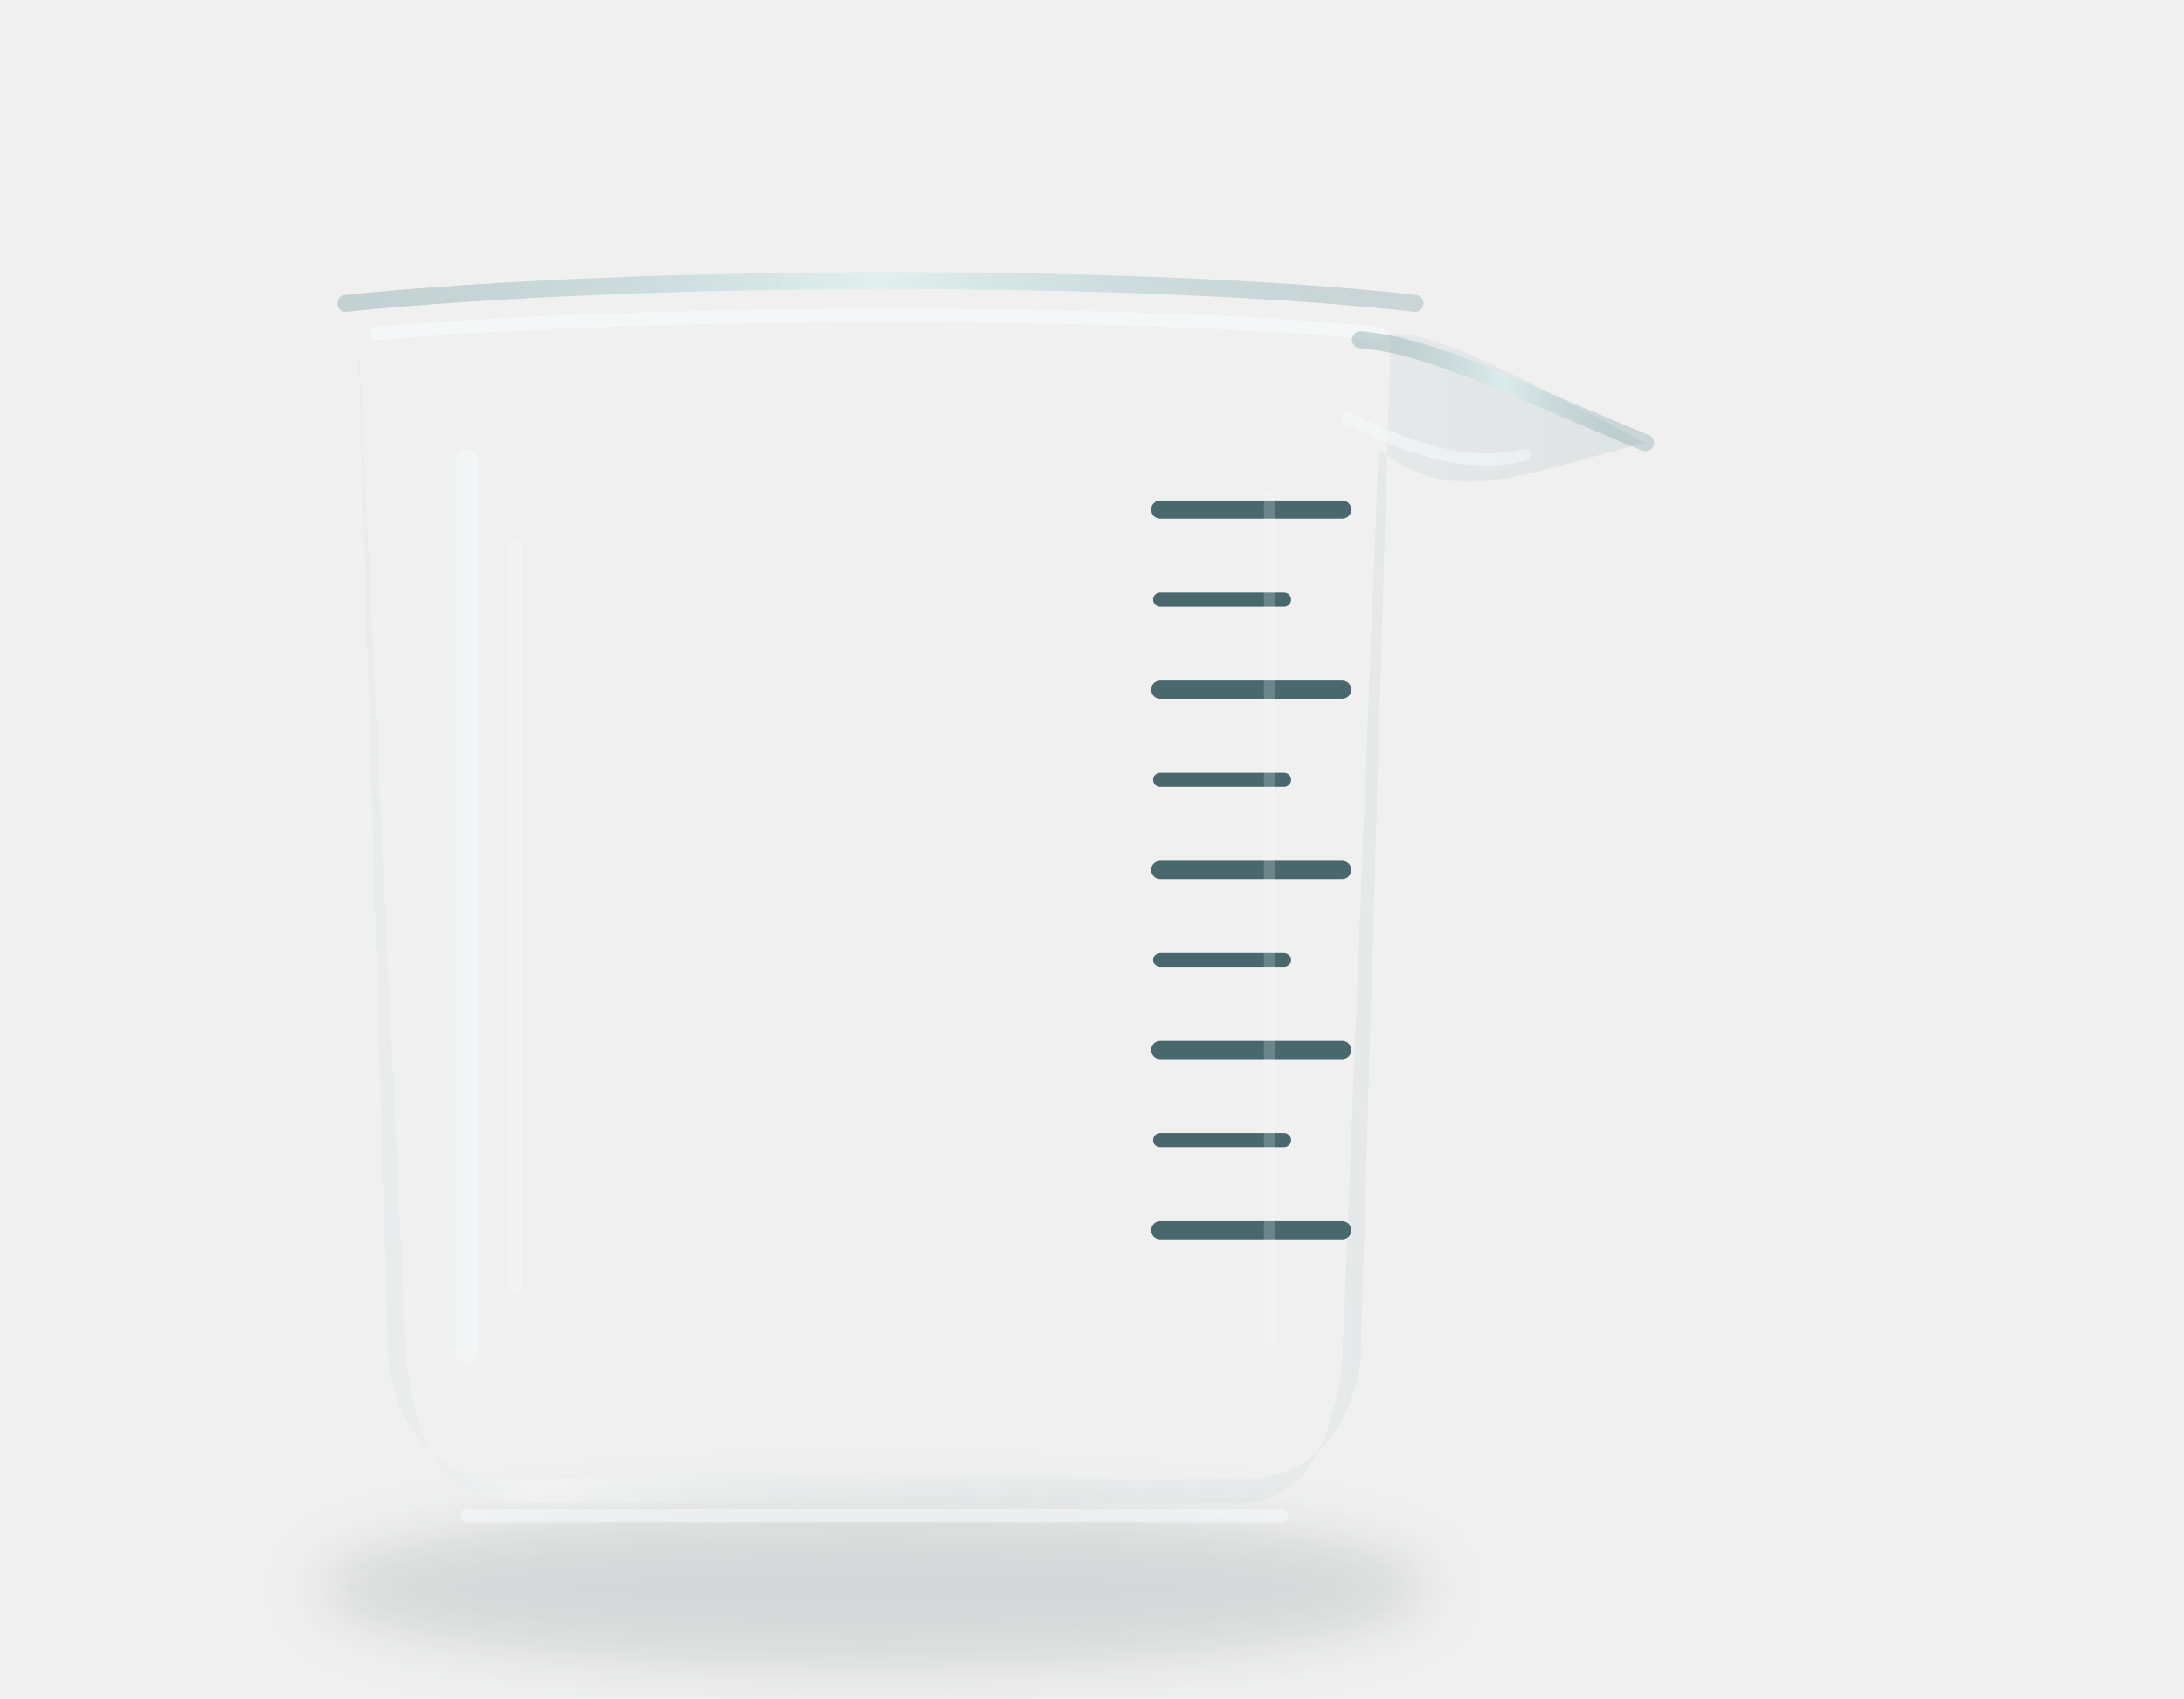
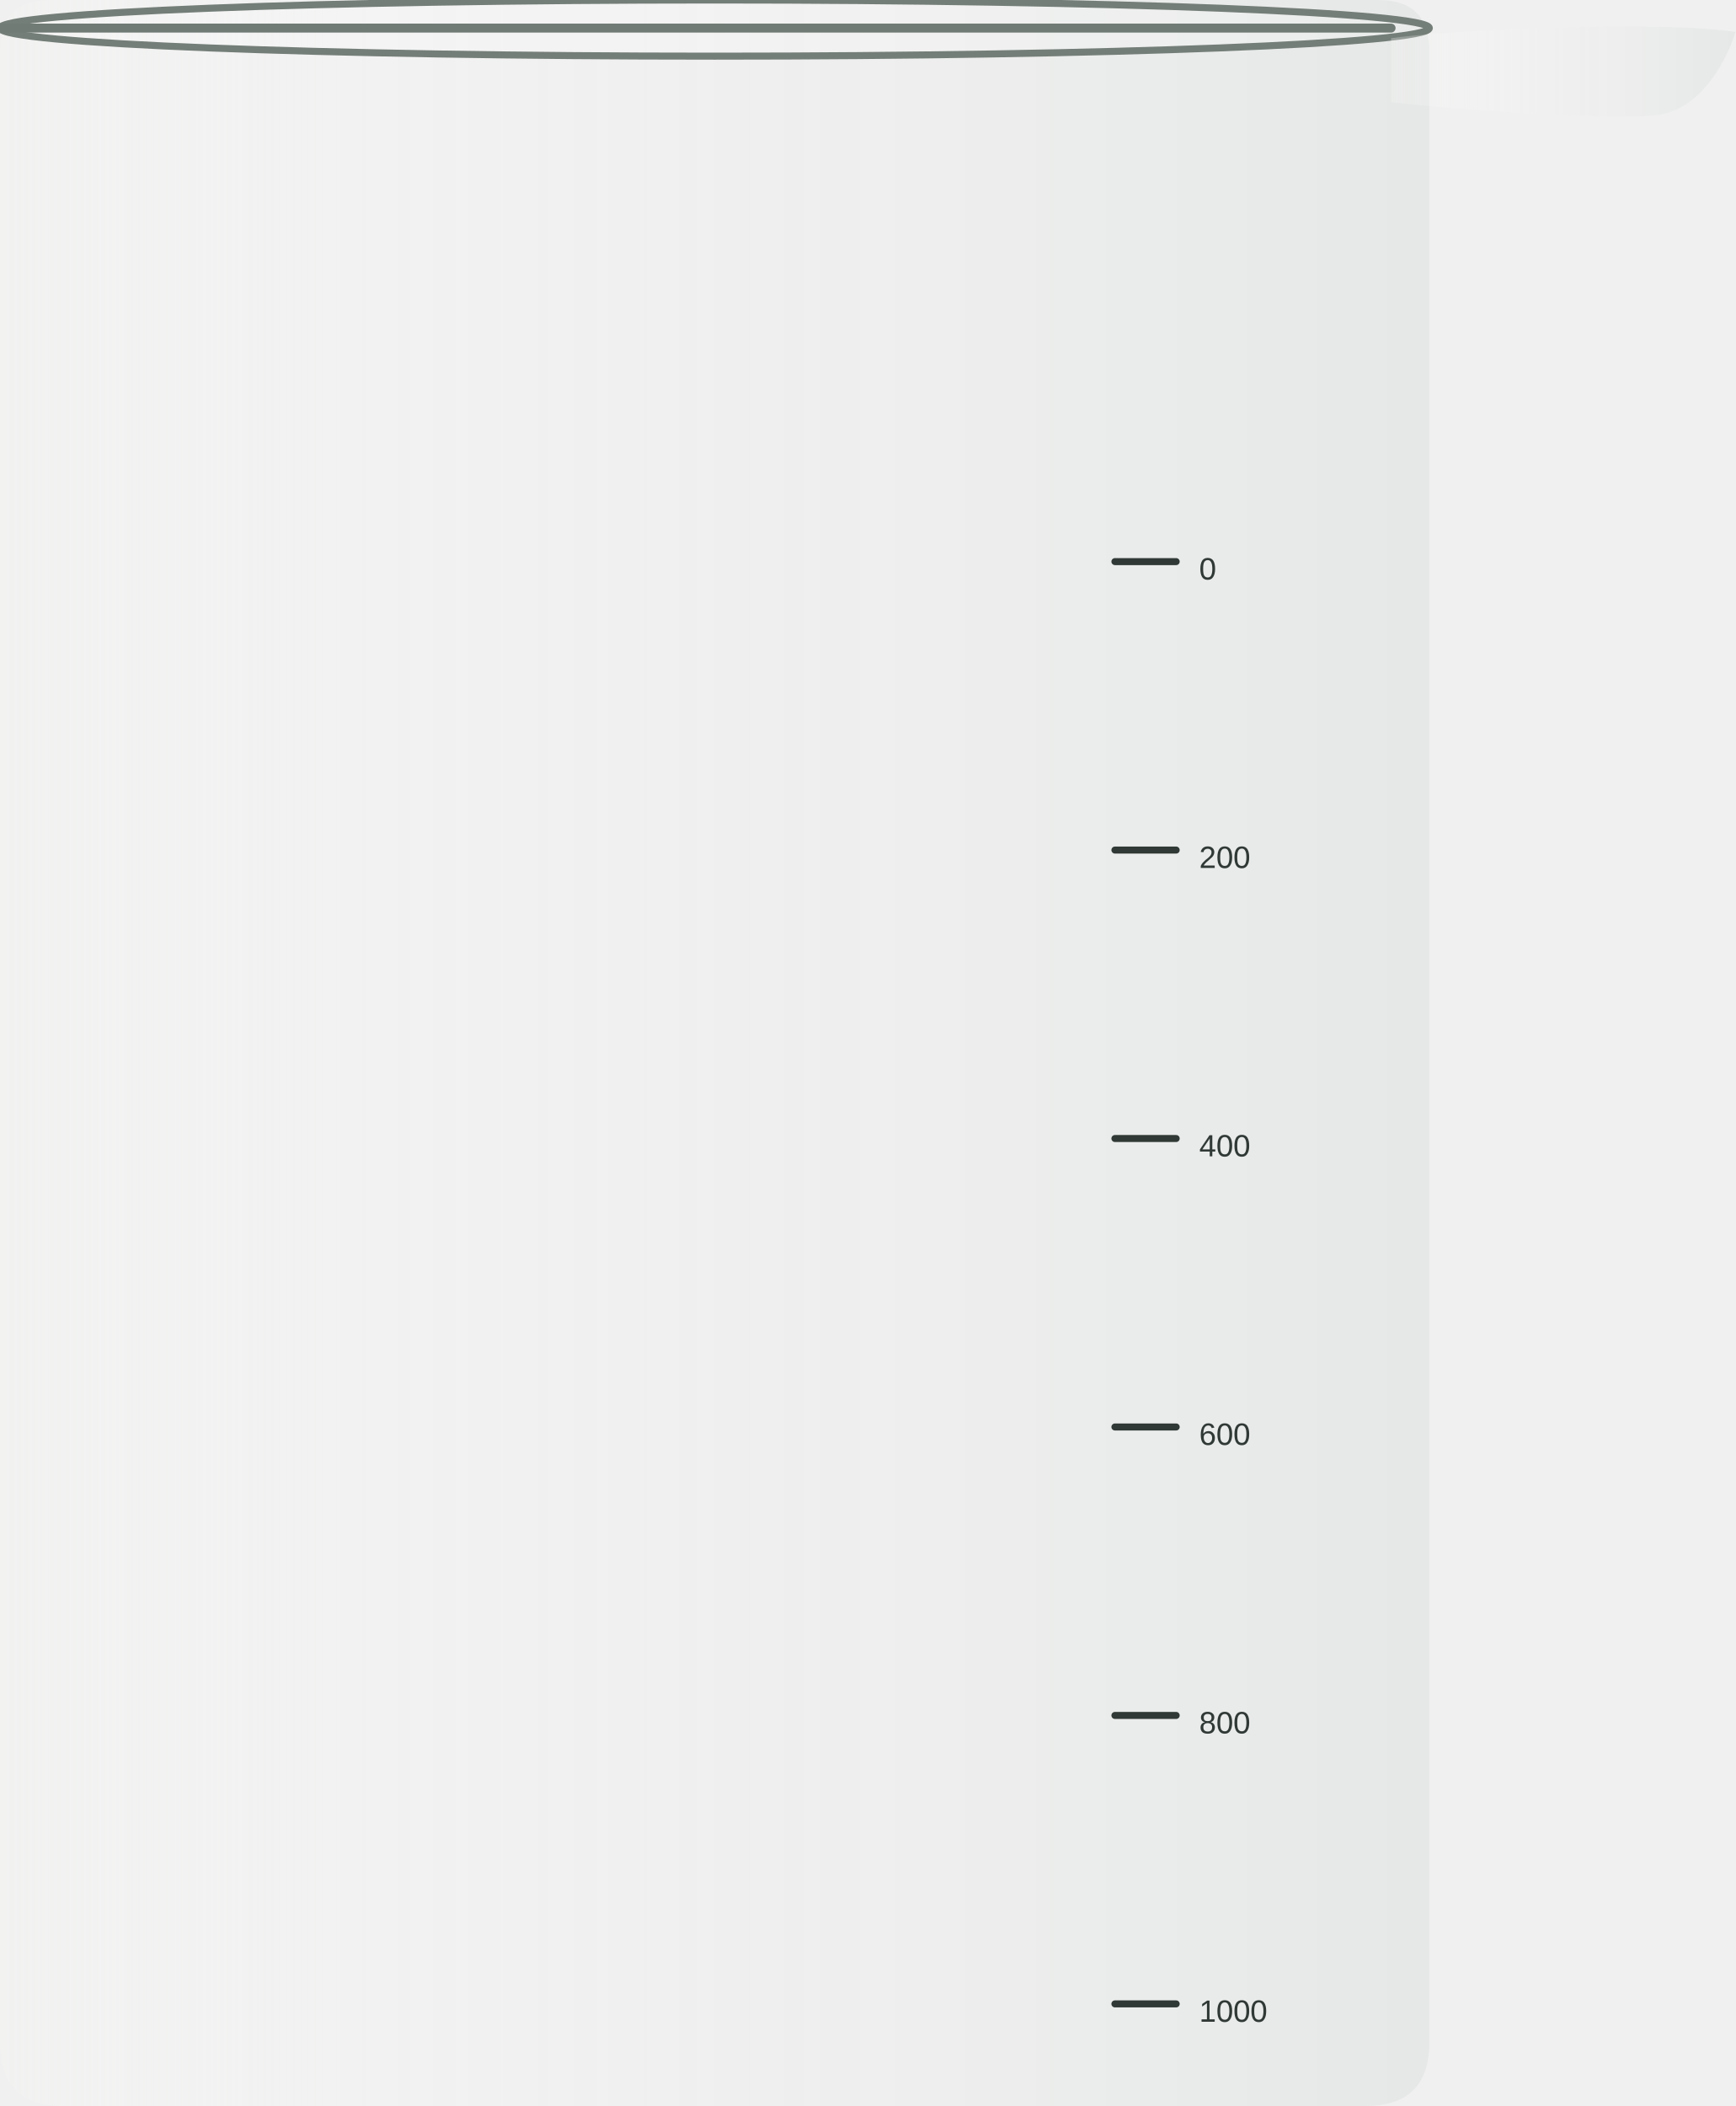
- <svg xmlns="http://www.w3.org/2000/svg" viewBox="35 12 360 280" data-asset-id="beaker-1000ml" data-specification-id="beaker-1000ml" data-family-id="beaker" data-capacity-ml="1000" data-dimensions-mm="112 165 112" data-material-profile="open-borosilicate-vessel" data-lod="preview" data-lod-detail="catalog" data-coordinate-unit="mm" data-visual-role="apparatus-geometry" data-view-mode="catalog-preview" data-measurement-qualified="false" data-anatomy="straight-wall-body|open-rim|integrated-pour-spout|interior-cavity|graduation-marks|flat-contact-foot" role="img" aria-labelledby="beaker-1000ml-preview-title beaker-1000ml-preview-desc">
+ <svg xmlns="http://www.w3.org/2000/svg" viewBox="0 0 136 165" data-asset-id="beaker-1000ml" data-specification-id="beaker-1000ml" data-family-id="beaker" data-capacity-ml="1000" data-body-dimensions-mm="112 165 112" data-dimensions-mm="136 165 112" data-material-profile="clear-borosilicate-open-vessel" data-lod="preview" data-lod-detail="catalog" data-lod-visible-roles="body|rim|spout|graduation-major" data-coordinate-unit="mm" data-visual-role="apparatus-geometry" data-view-mode="catalog-preview" data-measurement-qualified="false" data-anatomy="straight-wall-body|open-rim|integrated-pour-spout|interior-cavity|graduation-marks|flat-contact-foot" data-physical-envelope-mm="136 165 112" role="img" aria-labelledby="beaker-1000ml-preview-title beaker-1000ml-preview-desc">
  <defs>
-     <linearGradient id="beaker-1000ml-glass" x1="0" x2="1" y1="0" y2="0">
-       <stop offset="0" stop-color="#a9cbd0" stop-opacity=".10" />
-       <stop offset=".14" stop-color="#ffffff" stop-opacity=".28" />
-       <stop offset=".42" stop-color="#d5ebec" stop-opacity=".08" />
-       <stop offset="1" stop-color="#72969a" stop-opacity=".14" />
+     <linearGradient id="beaker-1000ml-glass" x1="0" y1="0" x2="1" y2="0">
+       <stop offset="0" stop-color="#f5f6f3" stop-opacity=".30" />
+       <stop offset="0.24" stop-color="#ffffff" stop-opacity=".11" />
+       <stop offset="0.62" stop-color="#e0e5e0" stop-opacity=".17" />
+       <stop offset="1" stop-color="#bec9c2" stop-opacity=".20" />
    </linearGradient>
-     <linearGradient id="beaker-1000ml-edge" x1="0" x2="1">
-       <stop offset="0" stop-color="#70979b" stop-opacity=".34" />
-       <stop offset=".5" stop-color="#d9eff0" stop-opacity=".62" />
-       <stop offset="1" stop-color="#70979b" stop-opacity=".30" />
-     </linearGradient>
-     <linearGradient id="beaker-1000ml-ptfe" x1="0" x2="1">
-       <stop offset="0" stop-color="#d5d8d3" />
-       <stop offset=".42" stop-color="#f5f4ea" />
-       <stop offset="1" stop-color="#9da49d" />
-     </linearGradient>
-     <linearGradient id="beaker-1000ml-rubber" x1="0" x2="1">
-       <stop offset="0" stop-color="#3d4a4a" />
-       <stop offset=".5" stop-color="#8a9890" />
-       <stop offset="1" stop-color="#253131" />
-     </linearGradient>
-     <filter id="beaker-1000ml-shadow" x="-30%" y="-40%" width="160%" height="190%">
-       <feGaussianBlur stdDeviation="5" />
-     </filter>
-     <style>.glass-fill{fill:url(#beaker-1000ml-glass)}.glass-edge{fill:none;stroke:url(#beaker-1000ml-edge);stroke-linecap:round;stroke-linejoin:round}.detail{stroke:#49686d;stroke-linecap:round;stroke-linejoin:round;fill:none}.highlight{stroke:#f7ffff;stroke-linecap:round;stroke-linejoin:round;fill:none}.ptfe-fill{fill:url(#beaker-1000ml-ptfe)}.rubber-fill{fill:url(#beaker-1000ml-rubber)}</style>
+     <style>.glass-fill{fill:url(#beaker-1000ml-glass)}.glass-edge{fill:none;stroke:#707b75;stroke-linecap:round;stroke-linejoin:round}.glass-highlight{fill:none;stroke:#fff;stroke-linecap:round;stroke-linejoin:round}.scale-line{fill:none;stroke:#303935;stroke-linecap:round}.scale-label{fill:#303935;font-family:Arial,sans-serif}</style>
  </defs>
-   <g data-layer="shadow">
-     <ellipse cx="179.12" cy="273.8" rx="91.93" ry="13" fill="#203137" opacity=".13" filter="url(#beaker-1000ml-shadow)" />
+   <g data-layer="body" data-part="vessel.body">
+     <path d="M0 4Q0 0 4 0H108Q112 0 112 4V160Q112 165 107 165H5Q0 165 0 160Z" class="glass-fill" data-profile-boundary="body" />
  </g>
-   <g data-layer="body" data-part="vessel.body">
-     <path d="M 94 66 L 99 236.8 Q 102 253.8 116 255.8 H 242.24 Q 256.24 253.8 259.24 236.8 L 264.24 67 C 272.24 67 281.24 72 306.24 85 C 286.24 90 274.24 96 262.24 86 L 256.24 236.8 Q 253.24 259.8 239.24 259.8 H 119 Q 105 259.8 102 236.8 L 94 66 Z" class="glass-fill" />
+   <g data-layer="rim" data-part="vessel.rim">
+     <ellipse cx="56" cy="2.2" rx="56" ry="2.2" fill="#fff" fill-opacity=".17" stroke="#747e78" stroke-width=".55" />
+     <path d="M0 2.2H109" class="glass-edge" stroke-width=".7" />
  </g>
-   <g data-layer="glass-back" data-part="vessel.body">
-     <path d="M101 82v155.8" class="glass-edge" stroke-width="2" opacity=".54" />
-     <path d="M256.24 86v150.8" class="glass-edge" stroke-width="1.8" opacity=".42" />
-   </g>
-   <g data-layer="liquid" data-runtime="true" opacity="0" />
-   <g data-layer="meniscus" data-runtime="true" opacity="0" />
-   <g data-layer="rim" data-part="vessel.rim">
-     <path d="M92 62C141.67 57 223.38 57 268.24 62" class="glass-edge" stroke-width="2.8" />
-     <path d="M97 67C141.67 63 223.38 63 262.24 67" class="highlight" stroke-width="2.2" opacity=".46" />
-   </g>
-   <g data-layer="spout" data-part="vessel.spout" data-spout-root="rim-continuity">
-     <path d="M259.24 68C271.24 69 284.24 76 306.24 85" class="glass-edge" stroke-width="2.8" />
-     <path d="M257.24 81C269.24 87 278.24 89 286.24 87" class="highlight" stroke-width="2" opacity=".42" />
+   <g data-layer="spout" data-part="vessel.spout">
+     <path d="M109 3C112 2.5 129 1.5 136 2.5C135 5.5 133 8.5 130 9C126 9.5 113 8.5 109 8Z" class="glass-fill" data-spout-root="rim-continuity" data-spout-root-x="109" data-spout-tip-x="136" />
  </g>
  <g data-layer="graduation" data-part="vessel.scale">
-     <path d="M226.24 96h30" class="detail" stroke-width="3" />
-     <path d="M226.24 110.85h20.4" class="detail" stroke-width="2.34" />
-     <path d="M226.24 125.7h30" class="detail" stroke-width="3" />
-     <path d="M226.24 140.55h20.4" class="detail" stroke-width="2.34" />
-     <path d="M226.24 155.4h30" class="detail" stroke-width="3" />
-     <path d="M226.24 170.25h20.4" class="detail" stroke-width="2.34" />
-     <path d="M226.24 185.1h30" class="detail" stroke-width="3" />
-     <path d="M226.24 199.95h20.4" class="detail" stroke-width="2.34" />
-     <path d="M226.24 214.8h30" class="detail" stroke-width="3" />
+     <path d="M87.36 44L92.16 44" class="scale-line" data-graduation-index="0" data-graduation-ml="0" data-graduation-kind="major" stroke-width="0.55" />
+     <text x="93.96" y="45.4" class="scale-label" font-size="2.4" data-graduation-label="0">0</text>
+     <path d="M87.36 66.6L92.16 66.6" class="scale-line" data-graduation-index="2" data-graduation-ml="200" data-graduation-kind="major" stroke-width="0.55" />
+     <text x="93.96" y="68" class="scale-label" font-size="2.4" data-graduation-label="200">200</text>
+     <path d="M87.36 89.2L92.16 89.2" class="scale-line" data-graduation-index="4" data-graduation-ml="400" data-graduation-kind="major" stroke-width="0.55" />
+     <text x="93.96" y="90.6" class="scale-label" font-size="2.4" data-graduation-label="400">400</text>
+     <path d="M87.36 111.8L92.16 111.8" class="scale-line" data-graduation-index="6" data-graduation-ml="600" data-graduation-kind="major" stroke-width="0.55" />
+     <text x="93.96" y="113.2" class="scale-label" font-size="2.4" data-graduation-label="600">600</text>
+     <path d="M87.36 134.4L92.16 134.4" class="scale-line" data-graduation-index="8" data-graduation-ml="800" data-graduation-kind="major" stroke-width="0.55" />
+     <text x="93.96" y="135.8" class="scale-label" font-size="2.4" data-graduation-label="800">800</text>
+     <path d="M87.36 157L92.16 157" class="scale-line" data-graduation-index="10" data-graduation-ml="1000" data-graduation-kind="major" stroke-width="0.55" />
+     <text x="93.96" y="158.4" class="scale-label" font-size="2.4" data-graduation-label="1000">1000</text>
  </g>
-   <g data-layer="contact-base" data-part="vessel.contact-foot">
-     <path d="M104 256.8H254.24" class="glass-edge" stroke-width="5" opacity=".72" />
-     <path d="M112 261.8H246.24" class="highlight" stroke-width="2.2" opacity=".42" />
-   </g>
-   <g data-layer="glass-front" data-part="vessel.body">
-     <path d="M112 88v146.8" class="highlight" stroke-width="3.8" opacity=".34" />
-     <path d="M244.24 94v138.8" class="highlight" stroke-width="1.8" opacity=".20" />
-   </g>
-   <g data-layer="highlight">
-     <path d="M120 102v122.1" class="highlight" stroke-width="2" opacity=".26" />
-   </g>
-   <g data-layer="construction-detail">
-     <path d="M104 155.4h150.24" class="glass-edge" stroke-width="1" opacity=".34" />
-   </g>
-   <g data-layer="accessibility">
-     <rect x="82" y="45" width="232.24" height="224.8" fill="none" stroke="#79c5c8" stroke-width="2" stroke-dasharray="8 8" opacity="0" />
-   </g>
+   <g data-layer="liquid" data-runtime="true" display="none" />
+   <g data-layer="meniscus" data-runtime="true" display="none" />
+   <g data-layer="support-interface" data-semantic-only="true" display="none" />
+   <g data-layer="detachable" data-semantic-only="true" display="none" />
+   <g data-layer="accessibility" data-semantic-only="true" display="none" />
</svg>
